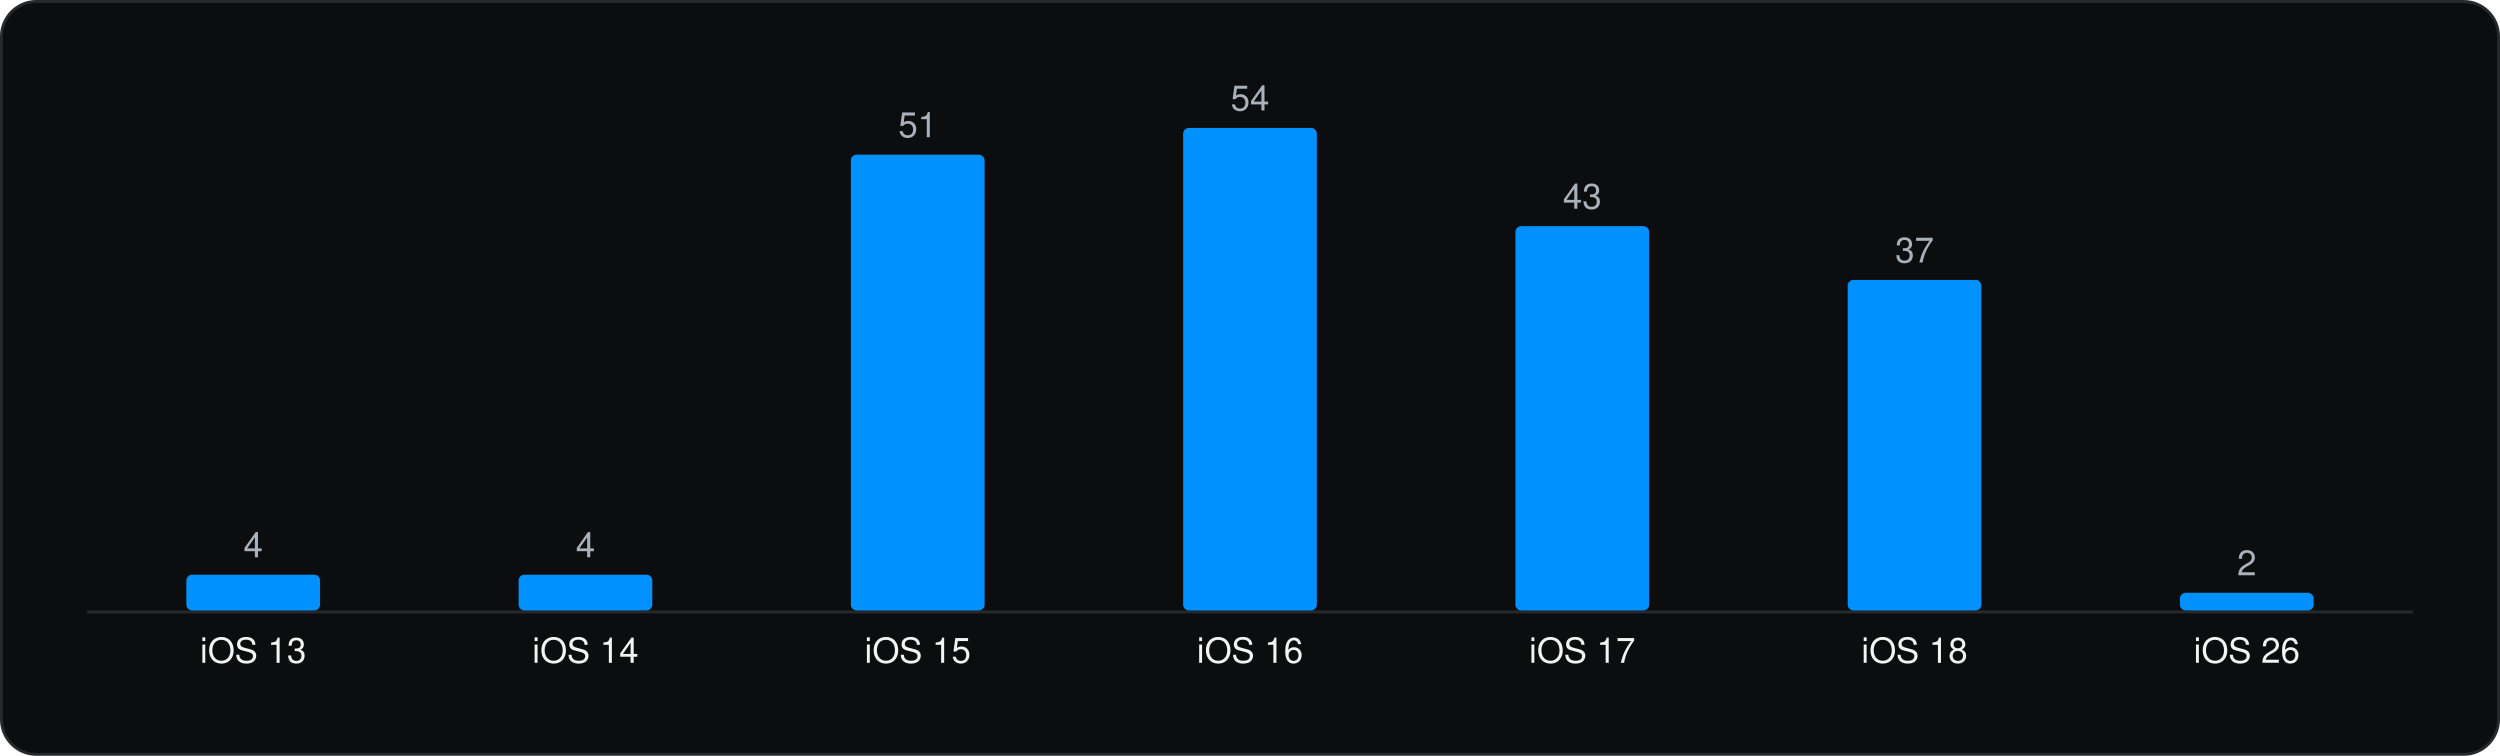
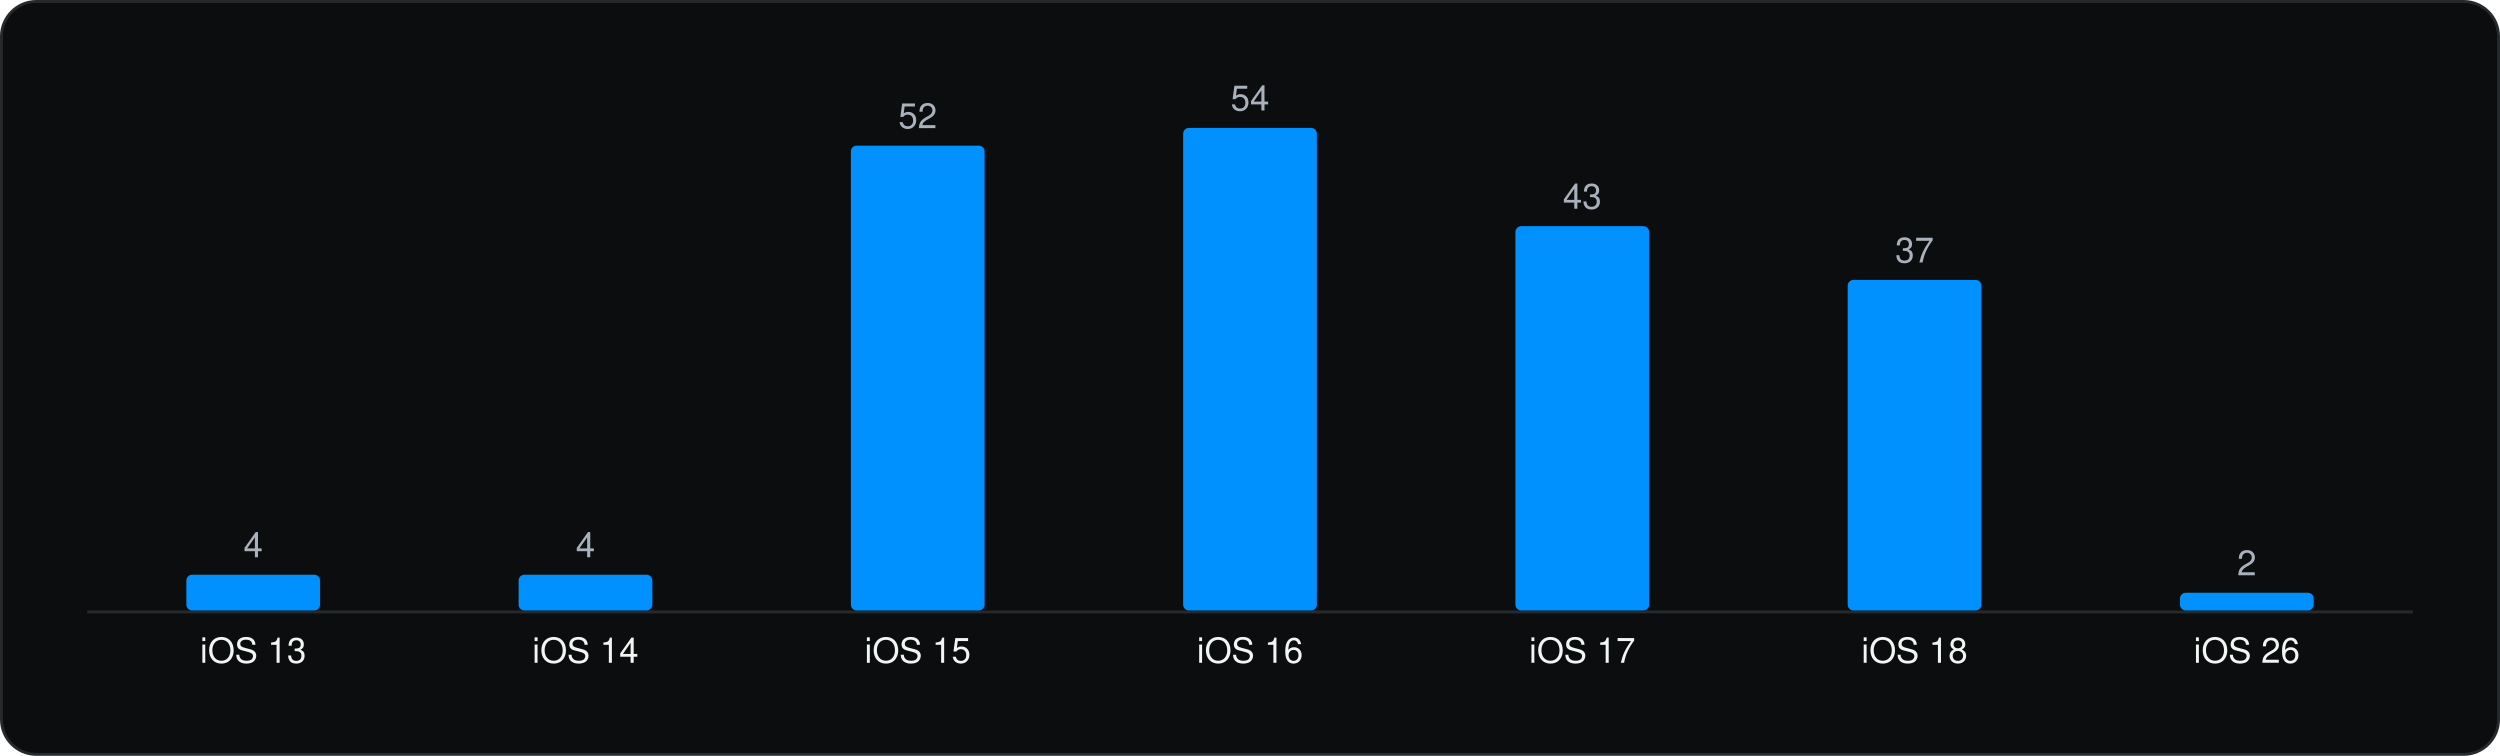
<svg xmlns="http://www.w3.org/2000/svg" viewBox="0 0 860 260" width="860" height="260" role="img" aria-label="Minimum iOS version" font-family="Geist, -apple-system, BlinkMacSystemFont, 'Segoe UI', Helvetica, Arial, sans-serif">
  <rect x="0.5" y="0.5" width="859" height="259" rx="12" fill="#0C0D0E" stroke="#262A2D" />
  <g transform="translate(20 20)">
    <line x1="10" y1="190.5" x2="810" y2="190.5" stroke="#262A2D" />
    <rect x="44.1" y="177.7" width="46.0" height="12.3" rx="2" fill="#0091FF" />
    <text x="67.1" y="171.7" font-size="12" text-anchor="middle" fill="#A9B2BC">4</text>
    <text x="67.1" y="208.0" font-size="12" text-anchor="middle" fill="#F1F6F3">iOS 13</text>
    <rect x="158.4" y="177.7" width="46.0" height="12.3" rx="2" fill="#0091FF" />
    <text x="181.4" y="171.7" font-size="12" text-anchor="middle" fill="#A9B2BC">4</text>
    <text x="181.4" y="208.0" font-size="12" text-anchor="middle" fill="#F1F6F3">iOS 14</text>
-     <rect x="272.7" y="33.2" width="46.0" height="156.8" rx="2" fill="#0091FF" />
-     <text x="295.7" y="27.2" font-size="12" text-anchor="middle" fill="#A9B2BC">51</text>
+     <rect x="272.7" y="30.1" width="46.0" height="159.9" rx="2" fill="#0091FF" />
+     <text x="295.7" y="24.1" font-size="12" text-anchor="middle" fill="#A9B2BC">52</text>
    <text x="295.7" y="208.0" font-size="12" text-anchor="middle" fill="#F1F6F3">iOS 15</text>
    <rect x="387.0" y="24.0" width="46.0" height="166.0" rx="2" fill="#0091FF" />
    <text x="410.0" y="18.0" font-size="12" text-anchor="middle" fill="#A9B2BC">54</text>
    <text x="410.0" y="208.0" font-size="12" text-anchor="middle" fill="#F1F6F3">iOS 16</text>
    <rect x="501.3" y="57.8" width="46.0" height="132.2" rx="2" fill="#0091FF" />
    <text x="524.3" y="51.8" font-size="12" text-anchor="middle" fill="#A9B2BC">43</text>
    <text x="524.3" y="208.0" font-size="12" text-anchor="middle" fill="#F1F6F3">iOS 17</text>
    <rect x="615.6" y="76.3" width="46.0" height="113.7" rx="2" fill="#0091FF" />
    <text x="638.6" y="70.3" font-size="12" text-anchor="middle" fill="#A9B2BC">37</text>
    <text x="638.6" y="208.0" font-size="12" text-anchor="middle" fill="#F1F6F3">iOS 18</text>
    <rect x="729.9" y="183.9" width="46.0" height="6.1" rx="2" fill="#0091FF" />
    <text x="752.9" y="177.9" font-size="12" text-anchor="middle" fill="#A9B2BC">2</text>
    <text x="752.9" y="208.0" font-size="12" text-anchor="middle" fill="#F1F6F3">iOS 26</text>
  </g>
</svg>
